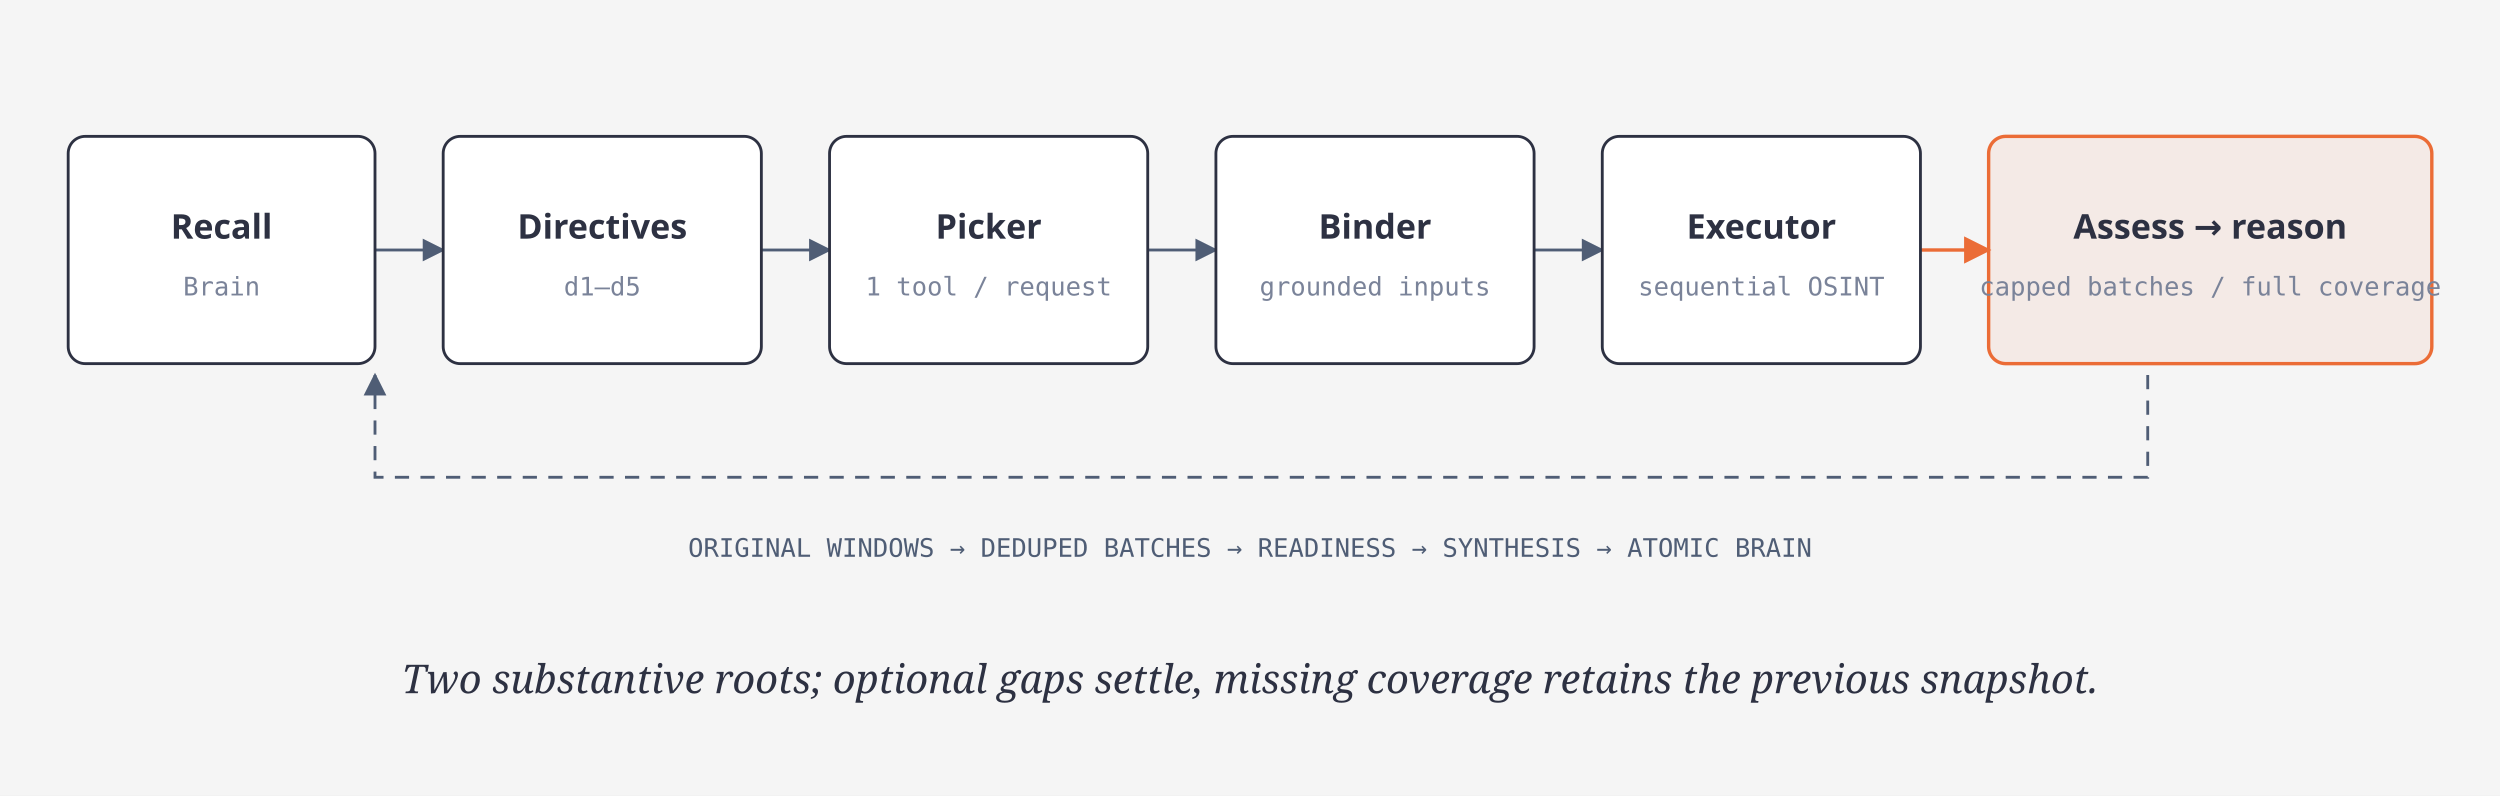
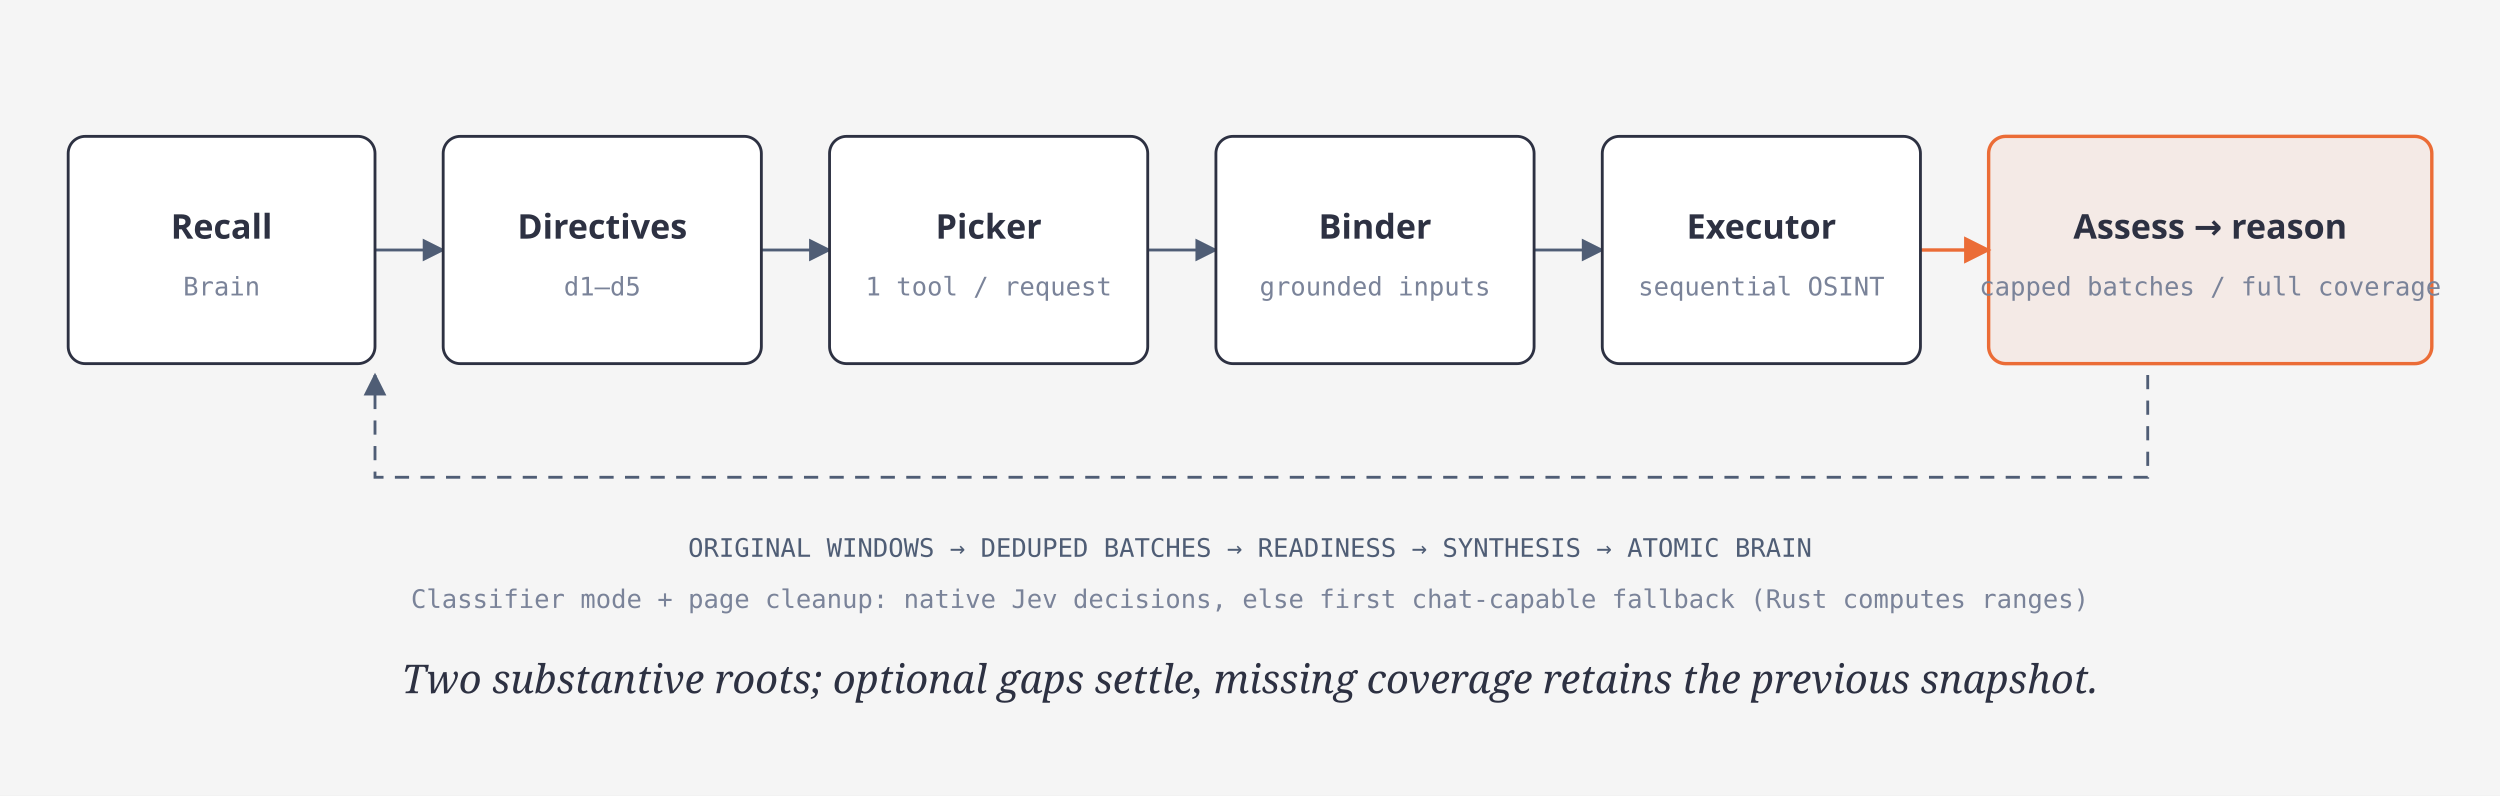
<svg xmlns="http://www.w3.org/2000/svg" role="img" aria-labelledby="recon-title recon-desc" viewBox="0 0 880 280">
  <defs>
    <marker id="r-arrow" viewBox="0 0 10 10" refX="9" refY="5" markerWidth="8" markerHeight="8" orient="auto-start-reverse">
      <path d="M 0 0 L 10 5 L 0 10 z" fill="#4f5d75" />
    </marker>
    <marker id="r-accent" viewBox="0 0 10 10" refX="9" refY="5" markerWidth="8" markerHeight="8" orient="auto-start-reverse">
      <path d="M 0 0 L 10 5 L 0 10 z" fill="#eb6c36" />
    </marker>
  </defs>
  <rect width="880" height="280" fill="#f5f5f5" />
  <path d="M132 88 L156 88" fill="none" stroke="#4f5d75" stroke-width="1" marker-end="url(#r-arrow)" />
  <path d="M268 88 L292 88" fill="none" stroke="#4f5d75" stroke-width="1" marker-end="url(#r-arrow)" />
  <path d="M404 88 L428 88" fill="none" stroke="#4f5d75" stroke-width="1" marker-end="url(#r-arrow)" />
  <path d="M540 88 L564 88" fill="none" stroke="#4f5d75" stroke-width="1" marker-end="url(#r-arrow)" />
  <path d="M676 88 L700 88" fill="none" stroke="#eb6c36" stroke-width="1.2" marker-end="url(#r-accent)" />
  <path d="M756 132 L756 168 L132 168 L132 132" fill="none" stroke="#4f5d75" stroke-width="1" stroke-dasharray="5,4" marker-end="url(#r-arrow)" />
  <g font-family="Geist,system-ui,sans-serif" font-size="12" font-weight="600" fill="#2d3142" text-anchor="middle">
    <rect x="24" y="48" width="108" height="80" rx="6" fill="#fff" stroke="#2d3142" />
    <text x="78" y="84">Recall</text>
    <text x="78" y="104" font-family="Geist Mono,ui-monospace,monospace" font-size="9" font-weight="400" fill="#7a8399">Brain</text>
    <rect x="156" y="48" width="112" height="80" rx="6" fill="#fff" stroke="#2d3142" />
    <text x="212" y="84">Directives</text>
    <text x="212" y="104" font-family="Geist Mono,ui-monospace,monospace" font-size="9" font-weight="400" fill="#7a8399">d1–d5</text>
    <rect x="292" y="48" width="112" height="80" rx="6" fill="#fff" stroke="#2d3142" />
    <text x="348" y="84">Picker</text>
    <text x="348" y="104" font-family="Geist Mono,ui-monospace,monospace" font-size="9" font-weight="400" fill="#7a8399">1 tool / request</text>
    <rect x="428" y="48" width="112" height="80" rx="6" fill="#fff" stroke="#2d3142" />
    <text x="484" y="84">Binder</text>
    <text x="484" y="104" font-family="Geist Mono,ui-monospace,monospace" font-size="9" font-weight="400" fill="#7a8399">grounded inputs</text>
    <rect x="564" y="48" width="112" height="80" rx="6" fill="#fff" stroke="#2d3142" />
    <text x="620" y="84">Executor</text>
    <text x="620" y="104" font-family="Geist Mono,ui-monospace,monospace" font-size="9" font-weight="400" fill="#7a8399">sequential OSINT</text>
    <rect x="700" y="48" width="156" height="80" rx="6" fill="rgba(235,108,54,0.08)" stroke="#eb6c36" stroke-width="1.2" />
    <text x="778" y="84">Assess → reason</text>
    <text x="778" y="104" font-family="Geist Mono,ui-monospace,monospace" font-size="9" font-weight="400" fill="#7a8399">capped batches / full coverage</text>
  </g>
  <text x="440" y="196" text-anchor="middle" font-family="Geist Mono,ui-monospace,monospace" font-size="9" fill="#4f5d75">ORIGINAL WINDOWS → DEDUPED BATCHES → READINESS → SYNTHESIS → ATOMIC BRAIN</text>
  <text x="440" y="244" text-anchor="middle" font-family="Instrument Serif,serif" font-size="14" font-style="italic" fill="#2d3142">Two substantive roots; optional gaps settle, missing coverage retains the previous snapshot.</text>
+   <text x="440" y="214" text-anchor="middle" font-family="Geist Mono,ui-monospace,monospace" font-size="9" fill="#7a8399">Classifier mode + page cleanup: native Jev decisions, else first chat-capable fallback (Rust computes ranges)</text>
</svg>
